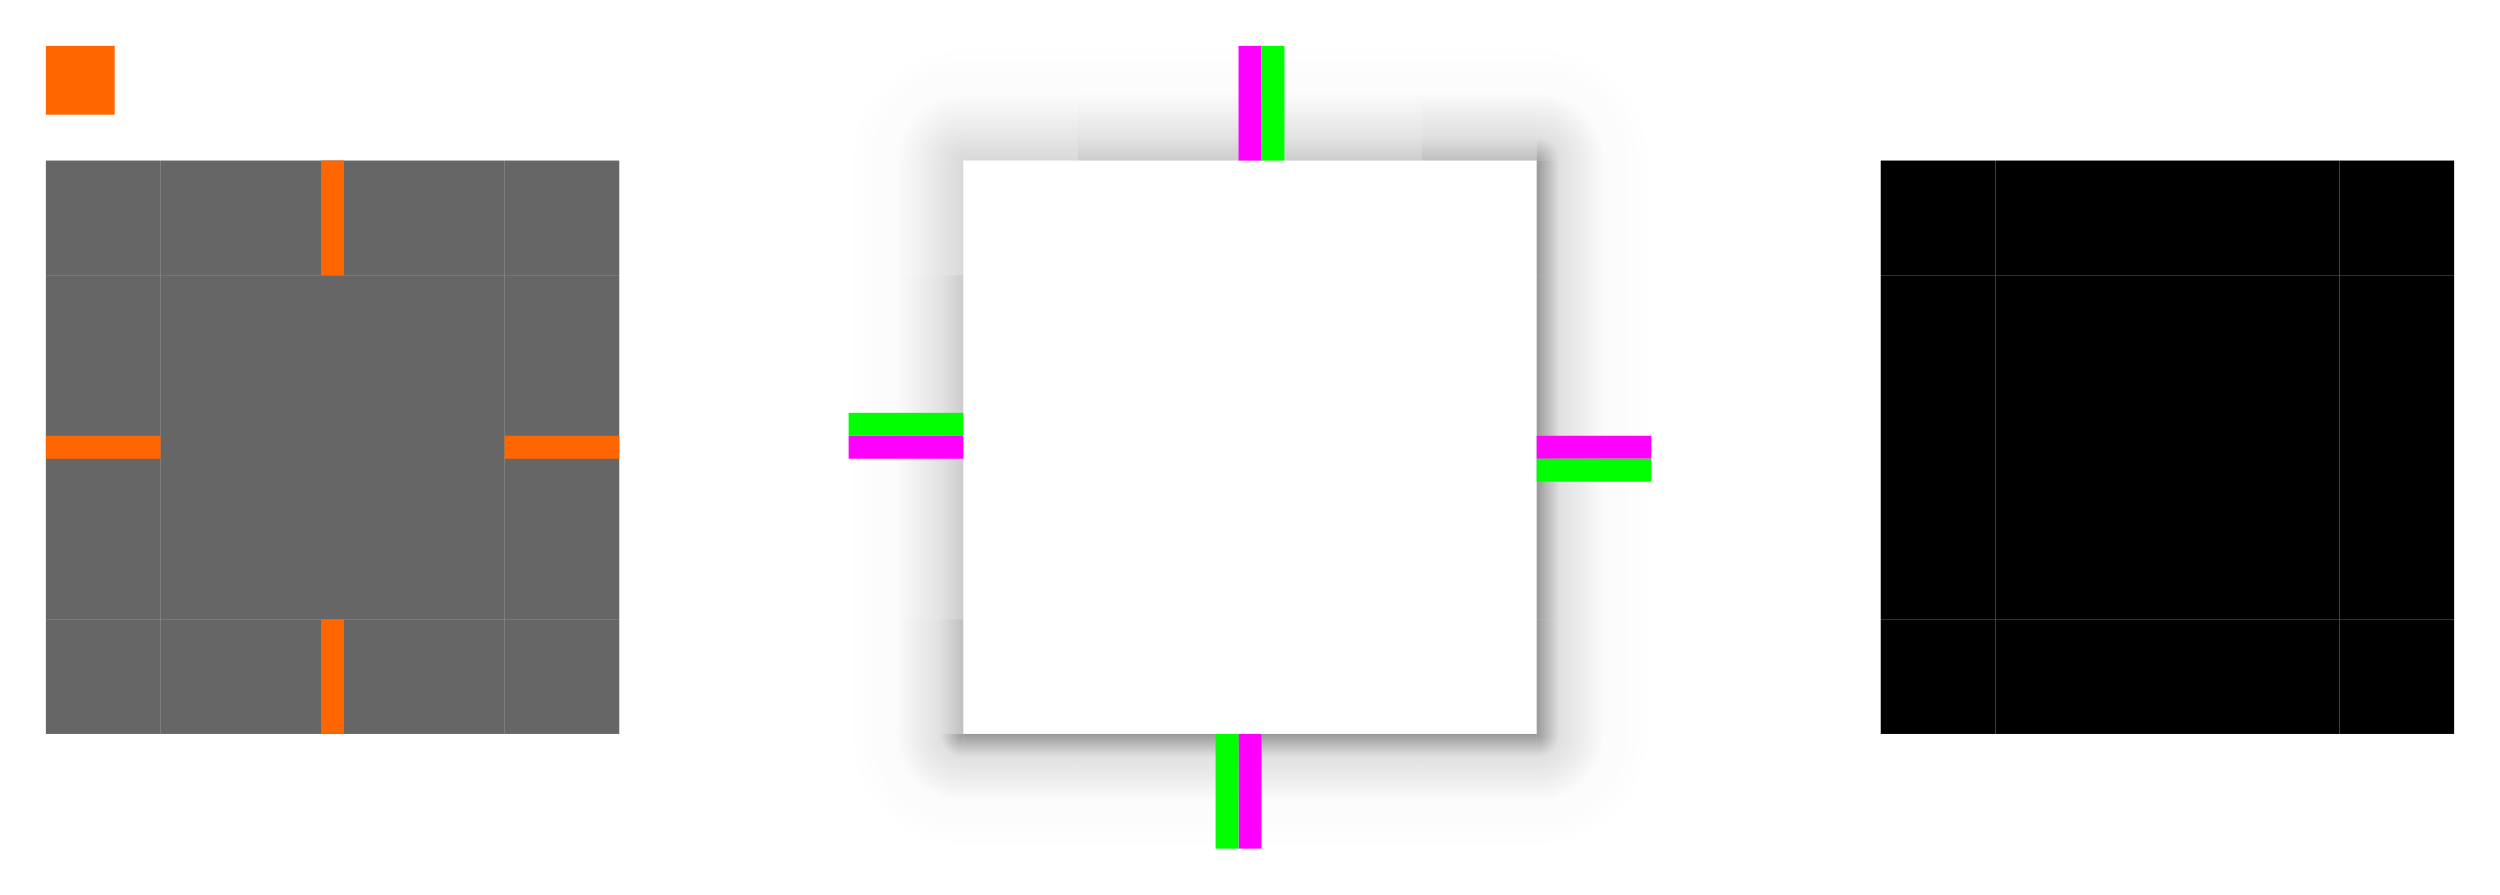
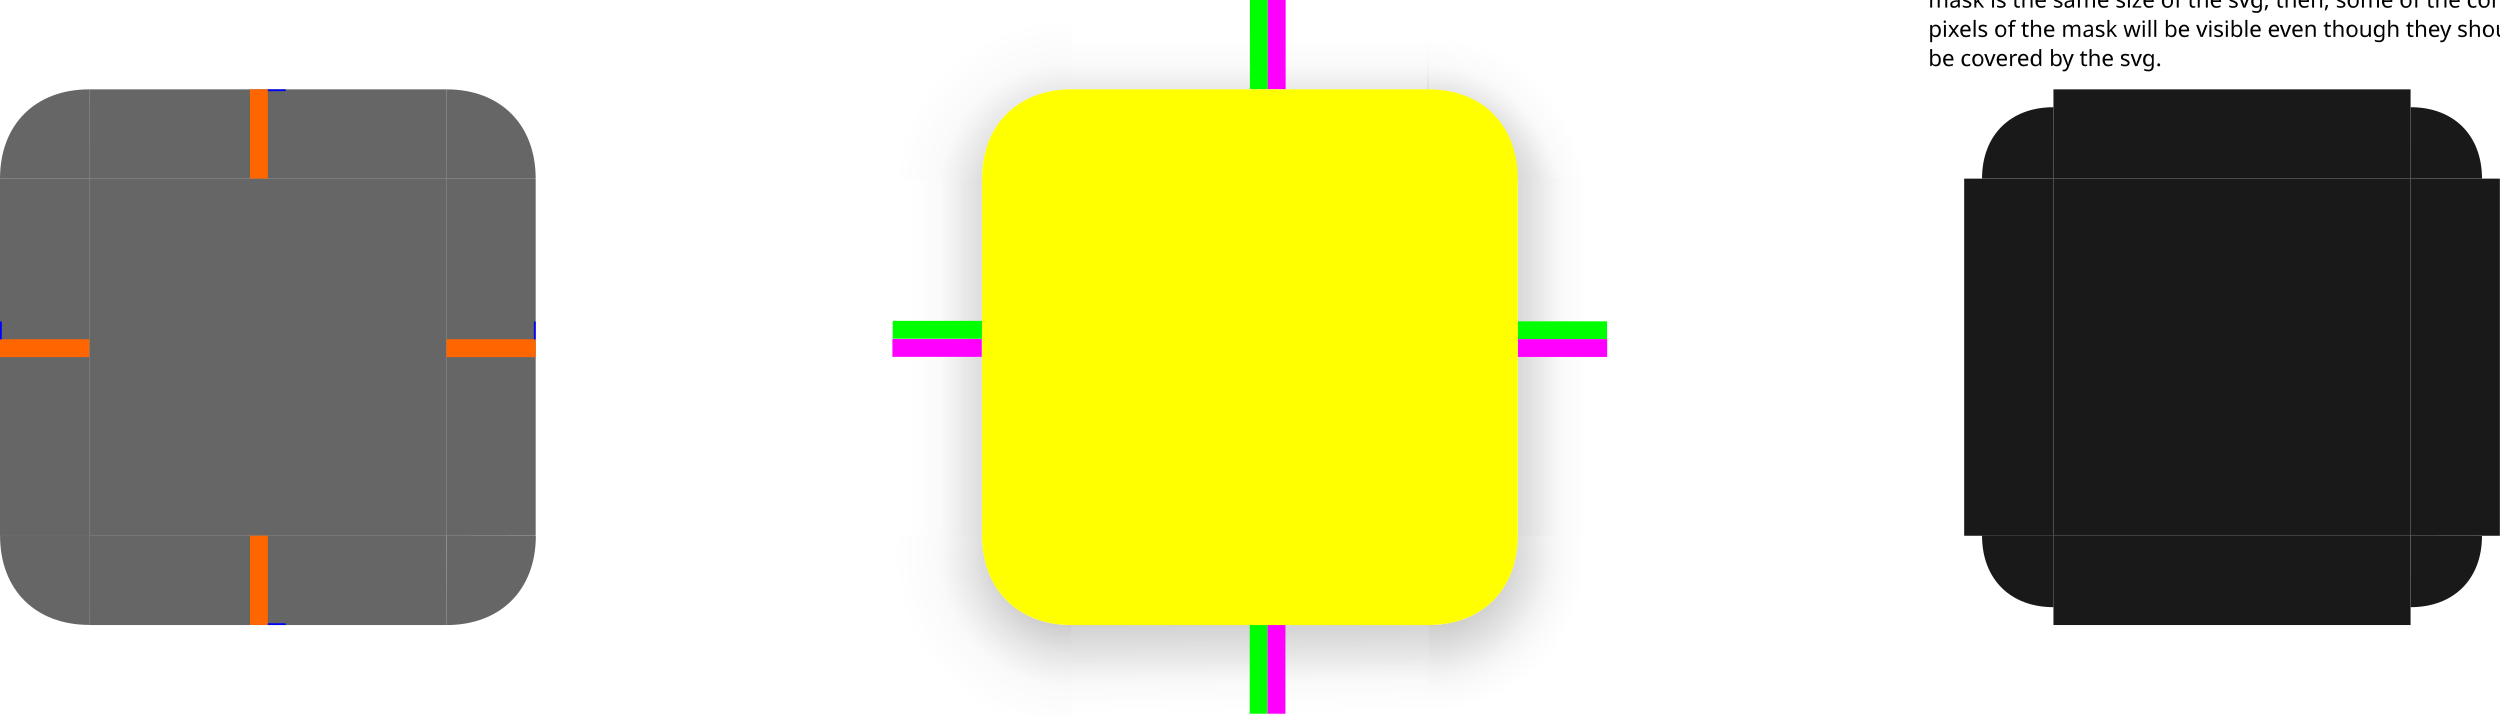
- <svg xmlns="http://www.w3.org/2000/svg" xmlns:xlink="http://www.w3.org/1999/xlink" width="109" height="39" viewBox="0 0 109 39" version="1.1" id="svg5">
-   <defs id="defs2">
-     <linearGradient xlink:href="#linearGradient7934" id="linearGradient2326" gradientUnits="userSpaceOnUse" x1="328" y1="355" x2="328" y2="350" />
-     <linearGradient id="linearGradient7934">
-       <stop style="stop-color:#000000;stop-opacity:0.2" offset="0" id="stop7922" />
-       <stop style="stop-color:#000000;stop-opacity:0.11" offset="0.2" id="stop7924" />
-       <stop style="stop-color:#000000;stop-opacity:0.06" offset="0.4" id="stop7926" />
-       <stop style="stop-color:#000000;stop-opacity:0.01" offset="0.599" id="stop7928" />
-       <stop style="stop-color:#000000;stop-opacity:0.01" offset="0.798" id="stop7930" />
-       <stop style="stop-color:#000000;stop-opacity:0;" offset="1" id="stop7932" />
+ <svg xmlns="http://www.w3.org/2000/svg" xmlns:xlink="http://www.w3.org/1999/xlink" width="140.008" height="40.004" viewBox="0 0 140.008 40.004" version="1.1" id="svg337">
+   <style id="style341">
+ .ColorScheme-Background { 
+     color:#000000;
+     stop-color:#000000;
+ }
+ </style>
+   <defs id="defs334">
+     <linearGradient id="linearGradient44269">
+       <stop style="stop-color:#000000;stop-opacity:1;" offset="0" id="stop44257" />
+       <stop style="stop-color:#000000;stop-opacity:0.2;" offset="0.437" id="stop44259" />
+       <stop style="stop-color:#000000;stop-opacity:0.1;" offset="0.651" id="stop44261" />
+       <stop style="stop-color:#000000;stop-opacity:0.05;" offset="0.751" id="stop44263" />
+       <stop style="stop-color:#000000;stop-opacity:0.02;" offset="0.849" id="stop44265" />
+       <stop style="stop-color:#000000;stop-opacity:0;" offset="1" id="stop44267" />
    </linearGradient>
-     <linearGradient xlink:href="#linearGradient7934" id="linearGradient2328" gradientUnits="userSpaceOnUse" gradientTransform="translate(-695,-40)" x1="328" y1="355" x2="328" y2="350" />
-     <linearGradient xlink:href="#linearGradient7266" id="linearGradient2330" gradientUnits="userSpaceOnUse" gradientTransform="translate(-695,-695)" x1="328" y1="355" x2="328" y2="350" />
-     <linearGradient id="linearGradient7266">
-       <stop style="stop-color:#000000;stop-opacity:0.4" offset="0" id="stop7254" />
-       <stop style="stop-color:#000000;stop-opacity:0.12" offset="0.2" id="stop7256" />
-       <stop style="stop-color:#000000;stop-opacity:0.07" offset="0.4" id="stop7258" />
-       <stop style="stop-color:#000000;stop-opacity:0.01" offset="0.599" id="stop7260" />
-       <stop style="stop-color:#000000;stop-opacity:0.01" offset="0.798" id="stop7262" />
-       <stop style="stop-color:#000000;stop-opacity:0;" offset="1" id="stop7264" />
+     <linearGradient id="linearGradient33997">
+       <stop style="stop-color:#000000;stop-opacity:0.2;" offset="0" id="stop33987" />
+       <stop style="stop-color:#000000;stop-opacity:0.1;" offset="0.388" id="stop33989" />
+       <stop style="stop-color:#000000;stop-opacity:0.05;" offset="0.556" id="stop33991" />
+       <stop style="stop-color:#000000;stop-opacity:0.02;" offset="0.687" id="stop33993" />
+       <stop style="stop-color:#000000;stop-opacity:0;" offset="1" id="stop33995" />
    </linearGradient>
-     <linearGradient xlink:href="#linearGradient7266" id="linearGradient2332" gradientUnits="userSpaceOnUse" gradientTransform="translate(-655,-735)" x1="328" y1="355" x2="328" y2="350" />
-     <radialGradient xlink:href="#linearGradient7162" id="radialGradient5825" cx="340" cy="400" fx="340" fy="400" r="3" gradientUnits="userSpaceOnUse" gradientTransform="matrix(1.666668,-7.1111299e-6,7.1111252e-6,1.666667,-226.6699,-266.6642)" />
-     <linearGradient id="linearGradient7162">
-       <stop style="stop-color:#000000;stop-opacity:0.35" offset="0" id="stop7150" />
-       <stop style="stop-color:#000000;stop-opacity:0.12" offset="0.2" id="stop7152" />
-       <stop style="stop-color:#000000;stop-opacity:0.07" offset="0.4" id="stop7154" />
-       <stop style="stop-color:#000000;stop-opacity:0.01" offset="0.599" id="stop7156" />
-       <stop style="stop-color:#000000;stop-opacity:0.01" offset="0.798" id="stop7158" />
-       <stop style="stop-color:#000000;stop-opacity:0;" offset="1" id="stop7160" />
+     <linearGradient id="linearGradient33985">
+       <stop style="stop-color:#000000;stop-opacity:1;" offset="0" id="stop33973" />
+       <stop style="stop-color:#000000;stop-opacity:0.2;" offset="0.4" id="stop33975" />
+       <stop style="stop-color:#000000;stop-opacity:0.1;" offset="0.566" id="stop33977" />
+       <stop style="stop-color:#000000;stop-opacity:0.05;" offset="0.674" id="stop33979" />
+       <stop style="stop-color:#000000;stop-opacity:0.02;" offset="0.749" id="stop33981" />
+       <stop style="stop-color:#000000;stop-opacity:0;" offset="1" id="stop33983" />
    </linearGradient>
-     <linearGradient xlink:href="#linearGradient921" id="linearGradient6084" x1="337" y1="400" x2="337" y2="395" gradientUnits="userSpaceOnUse" />
-     <linearGradient id="linearGradient921">
-       <stop style="stop-color:#000000;stop-opacity:0.25" offset="0" id="stop909" />
-       <stop style="stop-color:#000000;stop-opacity:0.12" offset="0.2" id="stop911" />
-       <stop style="stop-color:#000000;stop-opacity:0.07" offset="0.4" id="stop913" />
-       <stop style="stop-color:#000000;stop-opacity:0.01" offset="0.599" id="stop915" />
-       <stop style="stop-color:#000000;stop-opacity:0.01" offset="0.798" id="stop917" />
-       <stop style="stop-color:#000000;stop-opacity:0;" offset="1" id="stop919" />
+     <linearGradient id="linearGradient33971">
+       <stop style="stop-color:#000000;stop-opacity:0.2;" offset="0" id="stop33961" />
+       <stop style="stop-color:#000000;stop-opacity:0.1;" offset="0.388" id="stop33963" />
+       <stop style="stop-color:#000000;stop-opacity:0.05;" offset="0.556" id="stop33965" />
+       <stop style="stop-color:#000000;stop-opacity:0.02;" offset="0.687" id="stop33967" />
+       <stop style="stop-color:#000000;stop-opacity:0;" offset="1" id="stop33969" />
    </linearGradient>
-     <linearGradient xlink:href="#linearGradient7266" id="linearGradient6281" gradientUnits="userSpaceOnUse" x1="337" y1="400" x2="337" y2="395" gradientTransform="rotate(90,337.5,402.5)" />
-     <radialGradient xlink:href="#linearGradient7266" id="radialGradient5825-1" cx="340" cy="400" fx="340" fy="400" r="3" gradientUnits="userSpaceOnUse" gradientTransform="matrix(1.666668,-7.1111299e-6,7.1111252e-6,1.666667,-226.6699,-266.6642)" />
-     <linearGradient xlink:href="#linearGradient7266" id="linearGradient6915" gradientUnits="userSpaceOnUse" x1="337" y1="400" x2="337" y2="395" />
-     <radialGradient xlink:href="#linearGradient7266" id="radialGradient5825-2" cx="340" cy="400" fx="340" fy="400" r="3" gradientUnits="userSpaceOnUse" gradientTransform="matrix(1.666668,-7.1111299e-6,7.1111252e-6,1.666667,-226.6699,-266.6642)" />
-     <linearGradient xlink:href="#linearGradient921" id="linearGradient6995" gradientUnits="userSpaceOnUse" gradientTransform="rotate(90,337.5,402.5)" x1="337" y1="400" x2="337" y2="395" />
-     <radialGradient xlink:href="#linearGradient7692" id="radialGradient5825-5" cx="340" cy="400" fx="340" fy="400" r="3" gradientUnits="userSpaceOnUse" gradientTransform="matrix(1.666668,-7.1111299e-6,7.1111252e-6,1.666667,-226.6699,-266.6642)" />
-     <linearGradient id="linearGradient7692">
-       <stop style="stop-color:#000000;stop-opacity:0.15" offset="0" id="stop7680" />
-       <stop style="stop-color:#000000;stop-opacity:0.1" offset="0.2" id="stop7682" />
-       <stop style="stop-color:#000000;stop-opacity:0.05" offset="0.4" id="stop7684" />
-       <stop style="stop-color:#000000;stop-opacity:0.01" offset="0.599" id="stop7686" />
-       <stop style="stop-color:#000000;stop-opacity:0.01" offset="0.798" id="stop7688" />
-       <stop style="stop-color:#000000;stop-opacity:0;" offset="1" id="stop7690" />
+     <linearGradient id="linearGradient31055">
+       <stop style="stop-color:#000000;stop-opacity:0.2;" offset="0" id="stop31045" />
+       <stop style="stop-color:#000000;stop-opacity:0.1;" offset="0.388" id="stop31047" />
+       <stop style="stop-color:#000000;stop-opacity:0.05;" offset="0.556" id="stop31049" />
+       <stop style="stop-color:#000000;stop-opacity:0.02;" offset="0.687" id="stop31051" />
+       <stop style="stop-color:#000000;stop-opacity:0;" offset="1" id="stop31053" />
    </linearGradient>
-     <linearGradient xlink:href="#linearGradient7692" id="linearGradient7071" gradientUnits="userSpaceOnUse" x1="337" y1="400" x2="337" y2="395" />
-     <linearGradient xlink:href="#linearGradient7692" id="linearGradient7073" gradientUnits="userSpaceOnUse" gradientTransform="rotate(90,337.5,402.5)" x1="337" y1="400" x2="337" y2="395" />
-     <linearGradient xlink:href="#linearGradient7266" id="linearGradient1229" gradientUnits="userSpaceOnUse" gradientTransform="rotate(90,337.5,402.5)" x1="337" y1="400" x2="337" y2="395" />
-     <linearGradient xlink:href="#linearGradient7266" id="linearGradient1231" gradientUnits="userSpaceOnUse" x1="337" y1="400" x2="337" y2="395" />
+     <linearGradient id="linearGradient18642">
+       <stop style="stop-color:#000000;stop-opacity:1;" offset="0" id="stop18638" />
+       <stop style="stop-color:#000000;stop-opacity:0.2;" offset="0.496" id="stop21558" />
+       <stop style="stop-color:#000000;stop-opacity:0.1;" offset="0.693" id="stop20100" />
+       <stop style="stop-color:#000000;stop-opacity:0.05;" offset="0.774" id="stop20102" />
+       <stop style="stop-color:#000000;stop-opacity:0.02;" offset="0.833" id="stop20104" />
+       <stop style="stop-color:#000000;stop-opacity:0;" offset="1" id="stop18640" />
+     </linearGradient>
+     <linearGradient id="linearGradient2866">
+       <stop style="stop-color:#000000;stop-opacity:0.2;" offset="0" id="stop2862" />
+       <stop style="stop-color:#000000;stop-opacity:0.1;" offset="0.388" id="stop9406" />
+       <stop style="stop-color:#000000;stop-opacity:0.05;" offset="0.556" id="stop9408" />
+       <stop style="stop-color:#000000;stop-opacity:0.02;" offset="0.687" id="stop6500" />
+       <stop style="stop-color:#000000;stop-opacity:0;" offset="1" id="stop2864" />
+     </linearGradient>
+     <linearGradient xlink:href="#linearGradient33971" id="linearGradient2868" x1="100.999" y1="180" x2="96.042" y2="180" gradientUnits="userSpaceOnUse" />
+     <linearGradient xlink:href="#linearGradient31055" id="linearGradient13808" gradientUnits="userSpaceOnUse" x1="100.557" y1="180" x2="96.042" y2="180" gradientTransform="translate(-229.9999)" />
+     <linearGradient xlink:href="#linearGradient2866" id="linearGradient13853" gradientUnits="userSpaceOnUse" gradientTransform="translate(-294.9999,-295.0002)" x1="100.115" y1="180" x2="95.07" y2="179.956" />
+     <linearGradient xlink:href="#linearGradient33997" id="linearGradient13898" gradientUnits="userSpaceOnUse" gradientTransform="translate(64.99999,-295)" x1="101.971" y1="180" x2="97.014" y2="180" />
+     <radialGradient xlink:href="#linearGradient33985" id="radialGradient20098" cx="94.485" cy="170.113" fx="94.485" fy="170.113" r="4.998" gradientTransform="matrix(5.1180452e-4,-1.99725,2.000801,5.1270592e-4,-235.4093,359.5842)" gradientUnits="userSpaceOnUse" />
+     <radialGradient xlink:href="#linearGradient18642" id="radialGradient20098-9" cx="93.977" cy="170.072" fx="93.977" fy="170.072" r="4.998" gradientTransform="matrix(-0.01034398,-1.997223,-1.80627,0.00935499,433.1883,358.0809)" gradientUnits="userSpaceOnUse" />
+     <radialGradient xlink:href="#linearGradient33985" id="radialGradient20098-5" cx="94.95" cy="169.605" fx="94.95" fy="169.605" r="4.998" gradientTransform="matrix(-1.99725,-5.1180452e-4,5.1270592e-4,-2.000801,294.5881,530.404)" gradientUnits="userSpaceOnUse" />
+     <radialGradient xlink:href="#linearGradient44269" id="radialGradient20098-5-2" cx="94.994" cy="169.605" fx="94.994" fy="169.605" r="4.998" gradientTransform="matrix(1.767431,-5.7825657e-4,-5.7941508e-4,-1.770901,-42.74371,491.4181)" gradientUnits="userSpaceOnUse" />
  </defs>
-   <g id="layer1" transform="translate(-273,-348)">
-     <rect style="opacity:1;fill-opacity:0.6;fill-rule:nonzero" id="center" width="15" height="15" x="280" y="360" class="ColorScheme-Background" />
-     <rect style="opacity:1;fill-opacity:0.6;fill-rule:evenodd" id="right" width="5" height="15" x="295" y="360" class="ColorScheme-Background" />
-     <rect style="opacity:1;fill-opacity:0.6;fill-rule:nonzero" id="top" width="15" height="5" x="280" y="355" class="ColorScheme-Background" />
-     <rect style="opacity:1;fill-opacity:0.6;fill-rule:evenodd" id="left" width="5" height="15" x="275" y="360" class="ColorScheme-Background" />
-     <rect style="opacity:1;fill-opacity:0.6;fill-rule:evenodd" id="bottom" width="15" height="5" x="280" y="375" class="ColorScheme-Background" />
-     <rect style="fill:#000000;fill-opacity:1;fill-rule:nonzero" id="mask-center" width="15" height="15" x="360" y="360" />
-     <rect style="fill:#000000;fill-opacity:1;fill-rule:evenodd" id="mask-right" width="5" height="15" x="375" y="360" />
-     <rect style="fill:#000000;fill-opacity:1;fill-rule:nonzero" id="mask-top" width="15" height="5" x="360" y="355" />
-     <rect style="fill:#000000;fill-opacity:1;fill-rule:evenodd" id="mask-left" width="5" height="15" x="355" y="360" />
-     <rect style="fill:#000000;fill-opacity:1;fill-rule:evenodd" id="mask-bottom" width="15" height="5" x="360" y="375" />
-     <rect style="opacity:1;fill:#ff6600;fill-opacity:1;fill-rule:nonzero" id="hint-left-margin" width="5" height="1" x="275" y="367" />
-     <rect style="opacity:1;fill:#ff6600;fill-opacity:1;fill-rule:nonzero" id="hint-top-margin" width="1" height="5" x="287" y="355" />
-     <rect style="opacity:1;fill:#ff6600;fill-opacity:1;fill-rule:nonzero" id="hint-right-margin" width="5" height="1" x="295" y="367" />
-     <rect style="opacity:1;fill:#ff6600;fill-opacity:1;fill-rule:nonzero" id="hint-bottom-margin" width="1" height="5" x="287" y="375" />
-     <g id="g4866">
-       <g id="g4869" />
-     </g>
-     <rect style="fill:#ff6600" id="hint-tile-center" width="3" height="3" x="275" y="350" />
-     <rect style="opacity:1;fill-opacity:0.6;fill-rule:nonzero" id="topleft" width="5" height="5" x="275" y="355" class="ColorScheme-Background" />
-     <rect style="fill-opacity:0.6;fill-rule:nonzero" id="topright" width="5" height="5" x="295" y="355" class="ColorScheme-Background" />
-     <rect style="fill-opacity:0.6;fill-rule:nonzero" id="bottomright" width="5" height="5" x="295" y="375" class="ColorScheme-Background" />
-     <rect style="fill-opacity:0.6;fill-rule:nonzero" id="bottomleft" width="5" height="5" x="275" y="375" class="ColorScheme-Background" />
-     <rect style="fill:#000000;fill-opacity:1;fill-rule:nonzero;stroke-width:0.577" id="mask-topleft" width="5" height="5" x="355" y="355" />
-     <rect style="fill:#000000;fill-opacity:1;fill-rule:nonzero;stroke-width:0.577" id="mask-topright" width="5" height="5" x="375" y="355" />
-     <rect style="fill:#000000;fill-opacity:1;fill-rule:nonzero;stroke-width:0.577" id="mask-bottomright" width="5" height="5" x="375" y="375" />
-     <rect style="fill:#000000;fill-opacity:1;fill-rule:nonzero;stroke-width:0.577" id="mask-bottomleft" width="5" height="5" x="355" y="375" />
-     <rect style="fill:url(#linearGradient2326);fill-opacity:1;fill-rule:nonzero" id="shadow-top" width="15" height="5" x="320" y="350" />
-     <rect style="fill:url(#linearGradient2328);fill-opacity:1;fill-rule:nonzero" id="shadow-lef" width="15" height="5" x="-375" y="310" transform="rotate(-90)" />
-     <rect style="fill:url(#linearGradient2330);fill-opacity:1;fill-rule:nonzero" id="shadow-right" width="15" height="5" x="-375" y="-345" transform="matrix(0,-1,-1,0,0,0)" />
-     <rect style="fill:url(#linearGradient2332);fill-opacity:1;fill-rule:nonzero" id="shadow-bottom" width="15" height="5" x="-335" y="-385" transform="scale(-1)" />
-     <rect style="fill:#ff00ff;fill-opacity:1;fill-rule:nonzero;stroke:none;stroke-opacity:0.31" id="shadow-hint-top-margin-1" width="1" height="5" x="327" y="350" />
-     <rect style="fill:#ff00ff;fill-opacity:1;fill-rule:nonzero;stroke:none;stroke-opacity:0.31" id="shadow-hint-right-margin-4" width="5" height="1" x="340" y="367" />
-     <rect style="fill:#ff00ff;fill-opacity:1;fill-rule:nonzero;stroke:none;stroke-opacity:0.31" id="shadow-hint-bottom-margin-5" width="1" height="5" x="327" y="380" />
-     <rect style="fill:#ff00ff;fill-opacity:1;fill-rule:nonzero;stroke:none;stroke-opacity:0.31" id="shadow-hint-left-margin-2" width="5" height="1" x="310" y="367" />
-     <rect style="fill:#00ff00;fill-opacity:1;fill-rule:nonzero;stroke:none;stroke-opacity:0.31" id="shadow-hint-top-inset-1" width="1" height="5" x="328" y="350" />
-     <rect style="fill:#00ff00;fill-opacity:1;fill-rule:nonzero;stroke:none;stroke-opacity:0.31" id="shadow-hint-right-inset-1" width="5" height="1" x="340" y="368" />
-     <rect style="fill:#00ff00;fill-opacity:1;fill-rule:nonzero;stroke:none;stroke-opacity:0.31" id="shadow-hint-bottom-inset-9" width="1" height="5" x="326" y="380" />
-     <rect style="fill:#00ff00;fill-opacity:1;fill-rule:nonzero;stroke:none;stroke-opacity:0.31" id="shadow-hint-left-inset-8" width="5" height="1" x="310" y="366" />
-     <g id="shadow-topright" transform="translate(0,-45)">
-       <path style="fill:url(#radialGradient5825);fill-opacity:1;stroke:none;stroke-width:1px;stroke-linecap:butt;stroke-linejoin:miter;stroke-opacity:1" d="m 340,395 v 5 h 5 v -5 z" id="path5817" />
-       <path style="fill:url(#linearGradient6084);fill-opacity:1;stroke:none;stroke-width:1px;stroke-linecap:butt;stroke-linejoin:miter;stroke-opacity:1" d="m 335,400 v -5 h 5 v 5 z" id="path6010" />
-       <path style="fill:url(#linearGradient1229);fill-opacity:1;stroke:none;stroke-width:1px;stroke-linecap:butt;stroke-linejoin:miter;stroke-opacity:1" d="m 340,400 h 5 v 5 h -5 z" id="path6010-6" />
-     </g>
-     <g id="shadow-bottomright" transform="rotate(90,350,390)">
-       <path style="fill:url(#radialGradient5825-1);fill-opacity:1;stroke:none;stroke-width:1px;stroke-linecap:butt;stroke-linejoin:miter;stroke-opacity:1" d="m 340,395 v 5 h 5 v -5 z" id="path5817-4" />
-       <path style="fill:url(#linearGradient1231);fill-opacity:1;stroke:none;stroke-width:1px;stroke-linecap:butt;stroke-linejoin:miter;stroke-opacity:1" d="m 335,400 v -5 h 5 v 5 z" id="path6010-4" />
-       <path style="fill:url(#linearGradient6281);fill-opacity:1;stroke:none;stroke-width:1px;stroke-linecap:butt;stroke-linejoin:miter;stroke-opacity:1" d="m 340,400 h 5 v 5 h -5 z" id="path6010-6-8" />
-     </g>
-     <g id="shadow-bottomleft" transform="rotate(180,327.5,390)">
-       <path style="fill:url(#radialGradient5825-2);fill-opacity:1;stroke:none;stroke-width:1px;stroke-linecap:butt;stroke-linejoin:miter;stroke-opacity:1" d="m 340,395 v 5 h 5 v -5 z" id="path5817-7" />
-       <path style="fill:url(#linearGradient6915);fill-opacity:1;stroke:none;stroke-width:1px;stroke-linecap:butt;stroke-linejoin:miter;stroke-opacity:1" d="m 335,400 v -5 h 5 v 5 z" id="path6010-61" />
-       <path style="fill:url(#linearGradient6995);fill-opacity:1;stroke:none;stroke-width:1px;stroke-linecap:butt;stroke-linejoin:miter;stroke-opacity:1" d="m 340,400 h 5 v 5 h -5 z" id="path6010-6-6" />
-     </g>
-     <g id="shadow-topleft" transform="rotate(-90,305,390)">
-       <path style="fill:url(#radialGradient5825-5);fill-opacity:1;stroke:none;stroke-width:1px;stroke-linecap:butt;stroke-linejoin:miter;stroke-opacity:1" d="m 340,395 v 5 h 5 v -5 z" id="path5817-8" />
-       <path style="fill:url(#linearGradient7071);fill-opacity:1;stroke:none;stroke-width:1px;stroke-linecap:butt;stroke-linejoin:miter;stroke-opacity:1" d="m 335,400 v -5 h 5 v 5 z" id="path6010-8" />
-       <path style="fill:url(#linearGradient7073);fill-opacity:1;stroke:none;stroke-width:1px;stroke-linecap:butt;stroke-linejoin:miter;stroke-opacity:1" d="m 340,400 h 5 v 5 h -5 z" id="path6010-6-83" />
-     </g>
+   <g id="layer1" transform="translate(-45,-159.9961)">
+     <rect id="center" width="20" height="20" x="50" y="170" style="fill:currentColor;opacity:0.6" class="ColorScheme-Background" />
+     <rect id="top" width="20" height="5" x="50" y="165" style="opacity:0.6;fill:currentColor" class="ColorScheme-Background" />
+     <rect id="right" width="5" height="20" x="70" y="170" style="opacity:0.6;fill:currentColor" class="ColorScheme-Background" />
+     <rect id="left" width="5" height="20" x="45" y="170" style="opacity:0.6;fill:currentColor" class="ColorScheme-Background" />
+     <rect id="bottom" width="20" height="5" x="50" y="190" style="opacity:0.6;fill:currentColor" class="ColorScheme-Background" />
+     <path style="opacity:0.6;fill:currentColor" d="m 70,170 h 5 c 0,-3.023 -1.967,-5 -4.997,-5 z" id="topright" class="ColorScheme-Background" />
+     <path style="opacity:0.6;fill:currentColor" d="m 50,170 h -5 c 0,-3.023 1.967,-5 4.997,-5 z" id="topleft" class="ColorScheme-Background" />
+     <path style="opacity:0.6;fill:currentColor" d="m 50.003,189.993 h -5 c 0,3.023 1.967,5 4.997,5 z" id="bottomleft" class="ColorScheme-Background" />
+     <path style="opacity:0.6;fill:currentColor" d="m 70.009,190.002 -0.006,5 c 3.023,0.003 5.002,-1.961 5.006,-4.991 z" id="bottomright" class="ColorScheme-Background" />
+     <rect id="mask-center" width="20" height="20" x="160" y="170" style="opacity:0.9;fill:currentColor" />
+     <rect id="mask-top" width="20" height="5" x="160" y="165" style="opacity:0.9;fill:currentColor" />
+     <rect id="mask-right" width="5" height="20" x="180" y="170" style="opacity:0.9;fill:currentColor" />
+     <rect id="mask-left" width="5" height="20" x="155" y="170" style="opacity:0.9;fill:currentColor" />
+     <rect id="mask-bottom" width="20" height="5" x="160" y="190" style="opacity:0.9;fill:currentColor" />
+     <path style="opacity:0.9;fill:currentColor;stroke-width:0.8" d="m 180,170 h 4 c 0,-2.418 -1.573,-4 -3.998,-4 z" id="mask-topright" />
+     <path style="opacity:0.9;fill:currentColor;stroke-width:0.8" d="m 160,170 h -4 c 0,-2.418 1.573,-4 3.998,-4 z" id="mask-topleft" />
+     <path style="opacity:0.9;fill:currentColor;stroke-width:0.801" d="m 160.003,189.993 h -4.003 c 0,2.422 1.575,4.007 4.001,4.007 z" id="mask-bottomleft" />
+     <path style="opacity:0.9;fill:currentColor;stroke-width:0.799" d="M 180.008,190.002 180.003,194 c 2.414,0.002 3.994,-1.568 3.997,-3.991 z" id="mask-bottomright" />
+     <rect id="shadow-left" width="5" height="20" x="95" y="170" style="opacity:0.9;fill:url(#linearGradient2868);fill-opacity:1;stroke-width:1;stroke-dasharray:none" />
+     <rect id="shadow-right" width="5" height="20" x="-135" y="170" style="opacity:0.9;fill:url(#linearGradient13808);fill-opacity:1;stroke-width:1;stroke-dasharray:none" transform="scale(-1,1)" />
+     <rect id="shadow-bottom" width="5" height="20" x="-200" y="-125" style="opacity:0.9;fill:url(#linearGradient13853);fill-opacity:1;stroke-width:1;stroke-dasharray:none" transform="matrix(0,-1,-1,0,0,0)" />
+     <rect id="shadow-top" width="5" height="20" x="160" y="-125" style="opacity:0.9;fill:url(#linearGradient13898);fill-opacity:1;stroke-width:1;stroke-dasharray:none" transform="rotate(90)" />
+     <path style="fill:url(#radialGradient20098);fill-opacity:1;stroke-width:0.999;stroke-dasharray:none" d="m 94.999,169.998 2.9e-5,-2.987 c 0,-4.02 2.987,-7.014 6.996,-7.014 l 3,0.007 v 4.997 c -2.968,0.012 -4.997,1.971 -4.999,4.997 z" id="shadow-topleft" />
+     <path style="fill:url(#radialGradient20098-9);fill-opacity:1;stroke-width:0.999;stroke-dasharray:none" d="m 134.936,170.001 -3e-5,-2.987 c 0,-4.02 -2.987,-7.014 -6.996,-7.014 l -3,0.007 v 4.997 c 2.968,0.012 4.997,1.971 4.999,4.997 z" id="shadow-topright" />
+     <path style="fill:url(#radialGradient20098-5);fill-opacity:1;stroke-width:0.999;stroke-dasharray:none" d="m 105.002,199.996 -2.987,-3e-5 C 97.994,199.996 95,197.009 95,193 L 95.007,190 h 4.997 c 0.012,2.968 1.971,4.997 4.997,4.999 z" id="shadow-bottomleft" />
+     <path style="fill:url(#radialGradient20098-5-2);fill-opacity:1;stroke-width:0.999;stroke-dasharray:none" d="m 125,199.996 2.988,-3e-5 c 4.021,0 7.014,-2.987 7.014,-6.996 L 134.995,190 h -4.997 c -0.012,2.968 -1.971,4.997 -4.997,4.999 z" id="shadow-bottomright" />
+     <rect style="fill:#ff6600;stroke-width:1.096" id="hint-top-margin" width="1" height="5" x="59" y="164.996" />
+     <rect style="fill:#ff6600;stroke-width:1.096" id="hint-bottom-margin" width="1" height="5" x="59" y="189.996" />
+     <rect style="fill:#ff6600;stroke-width:1.096" id="hint-right-margin" width="1" height="5" x="178.996" y="-75" transform="rotate(90)" />
+     <rect style="fill:#ff6600;stroke-width:1.096" id="hiont-left-margin" width="1" height="5" x="178.996" y="-50" transform="rotate(90)" />
+     <rect style="fill:#ff6600" id="hint-tile-center" width="5" height="5" x="44.938" y="154.996" />
+     <rect style="fill:#00ff00;stroke-width:1.008" id="shadow-hint-top-margin" width="1" height="5" x="115" y="159.996" />
+     <rect style="fill:#ff00ff;stroke-width:1.008" id="shadow-hint-top-inset" width="1" height="5" x="116" y="159.996" />
+     <rect style="fill:#00ff00;stroke-width:1.008" id="shadow-hint-bottom-margin" width="1" height="5" x="114.989" y="194.967" />
+     <rect style="fill:#ff00ff;stroke-width:1.008" id="shadow-hint-bottom-inset" width="1" height="5" x="115.989" y="194.967" />
+     <rect style="fill:#00ff00;stroke-width:1.008" id="shadow-hint-right-margin" width="1" height="5" x="-178.991" y="130.002" transform="rotate(-90)" />
+     <rect style="fill:#ff00ff;stroke-width:1.008" id="shadow-hint-right-inset" width="1" height="5" x="-179.986" y="130.007" transform="rotate(-90)" />
+     <rect style="fill:#00ff00;stroke-width:1.008" id="shadow-hint-left-margin" width="1" height="5" x="-178.966" y="-99.994" transform="matrix(0,-1,-1,0,0,0)" />
+     <rect style="fill:#ff00ff;stroke-width:1.008" id="shadow-hint-left-inset" width="1" height="5" x="-179.981" y="-99.979" transform="matrix(0,-1,-1,0,0,0)" />
+     <text xml:space="preserve" style="font-stretch:condensed;font-size:1.252px;font-family:Impact;-inkscape-font-specification:'Impact Condensed';text-align:start;text-anchor:start;fill:#ff0000;stroke:#000000;stroke-width:5.729;stroke-linecap:round" x="152.987" y="157.149" id="text1204">
+       <tspan id="tspan1202" x="152.987" y="157.149" style="font-style:normal;font-variant:normal;font-weight:normal;font-stretch:normal;font-size:1.252px;font-family:'Noto Sans';-inkscape-font-specification:'Noto Sans';text-align:start;text-anchor:start;fill:#000000;stroke:none;stroke-width:5.729">The corners of the mask are 1px  smaller because they</tspan>
+       <tspan x="152.987" y="158.787" style="font-style:normal;font-variant:normal;font-weight:normal;font-stretch:normal;font-size:1.252px;font-family:'Noto Sans';-inkscape-font-specification:'Noto Sans';text-align:start;text-anchor:start;fill:#000000;stroke:none;stroke-width:5.729" id="tspan1358">are not antialiased, whereas the svg corners are; if the</tspan>
+       <tspan x="152.987" y="160.424" style="font-style:normal;font-variant:normal;font-weight:normal;font-stretch:normal;font-size:1.252px;font-family:'Noto Sans';-inkscape-font-specification:'Noto Sans';text-align:start;text-anchor:start;fill:#000000;stroke:none;stroke-width:5.729" id="tspan1360">mask is the same size of the svg, then, some of the corner</tspan>
+       <tspan x="152.987" y="162.062" style="font-style:normal;font-variant:normal;font-weight:normal;font-stretch:normal;font-size:1.252px;font-family:'Noto Sans';-inkscape-font-specification:'Noto Sans';text-align:start;text-anchor:start;fill:#000000;stroke:none;stroke-width:5.729" id="tspan1362">pixels of the mask will be visible even though they should</tspan>
+       <tspan x="152.987" y="163.699" style="font-style:normal;font-variant:normal;font-weight:normal;font-stretch:normal;font-size:1.252px;font-family:'Noto Sans';-inkscape-font-specification:'Noto Sans';text-align:start;text-anchor:start;fill:#000000;stroke:none;stroke-width:5.729" id="tspan1364">be covered by the svg.</tspan>
+     </text>
+     <path style="fill:#ffff00" d="m 100,170 c 0,-3 2,-5 5,-5 h 20 c 3,0 5,2 5,5 v 20 c 0,3 -2,5 -5,5 h -20 c -3,0 -5,-2 -5,-5 z" id="path1292" />
+     <rect style="fill:#0000ff;stroke-width:0.155" id="hint-top-inset" width="1" height="0.1" x="60" y="165" />
+     <rect style="fill:#0000ff;stroke-width:0.155" id="hint-bottom-inset" width="1" height="0.1" x="60" y="194.9" />
+     <rect style="fill:#0000ff;stroke-width:0.155" id="hint-right-inset" width="1" height="0.1" x="178" y="-75" transform="rotate(90)" />
+     <rect style="fill:#0000ff;stroke-width:0.155" id="hint-left-inset" width="1" height="0.1" x="178" y="-45.1" transform="rotate(90)" />
  </g>
</svg>
